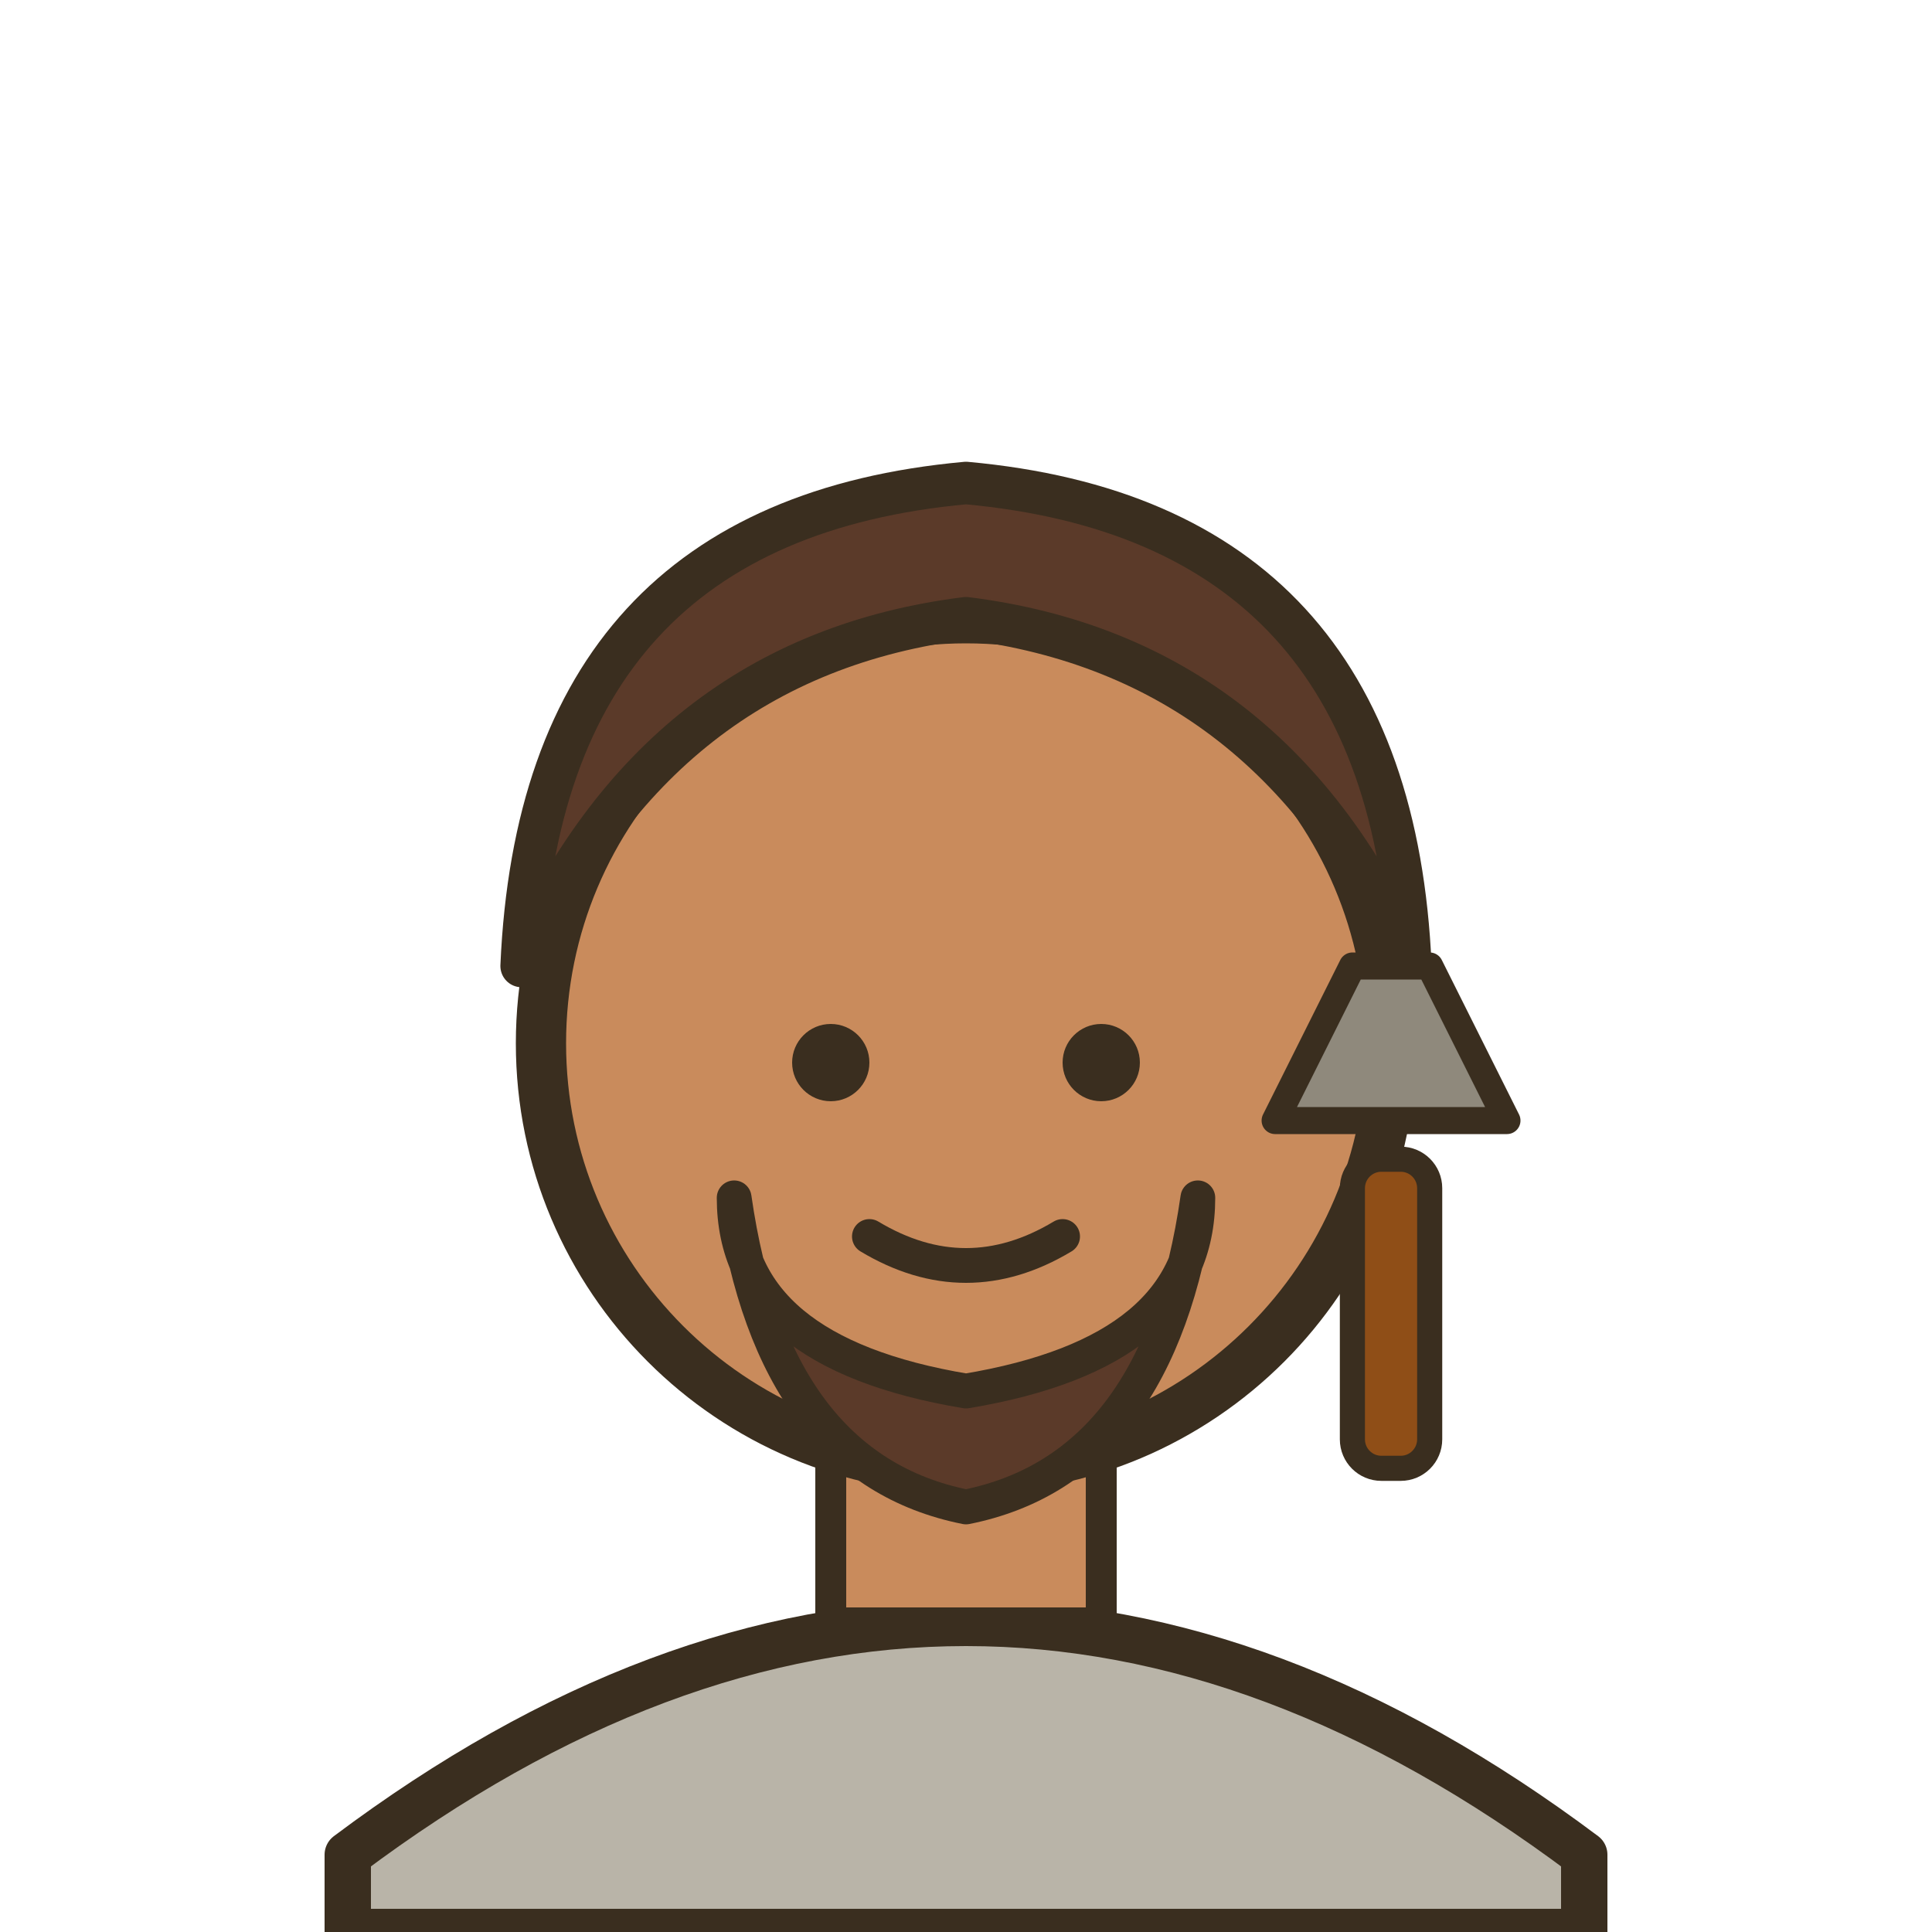
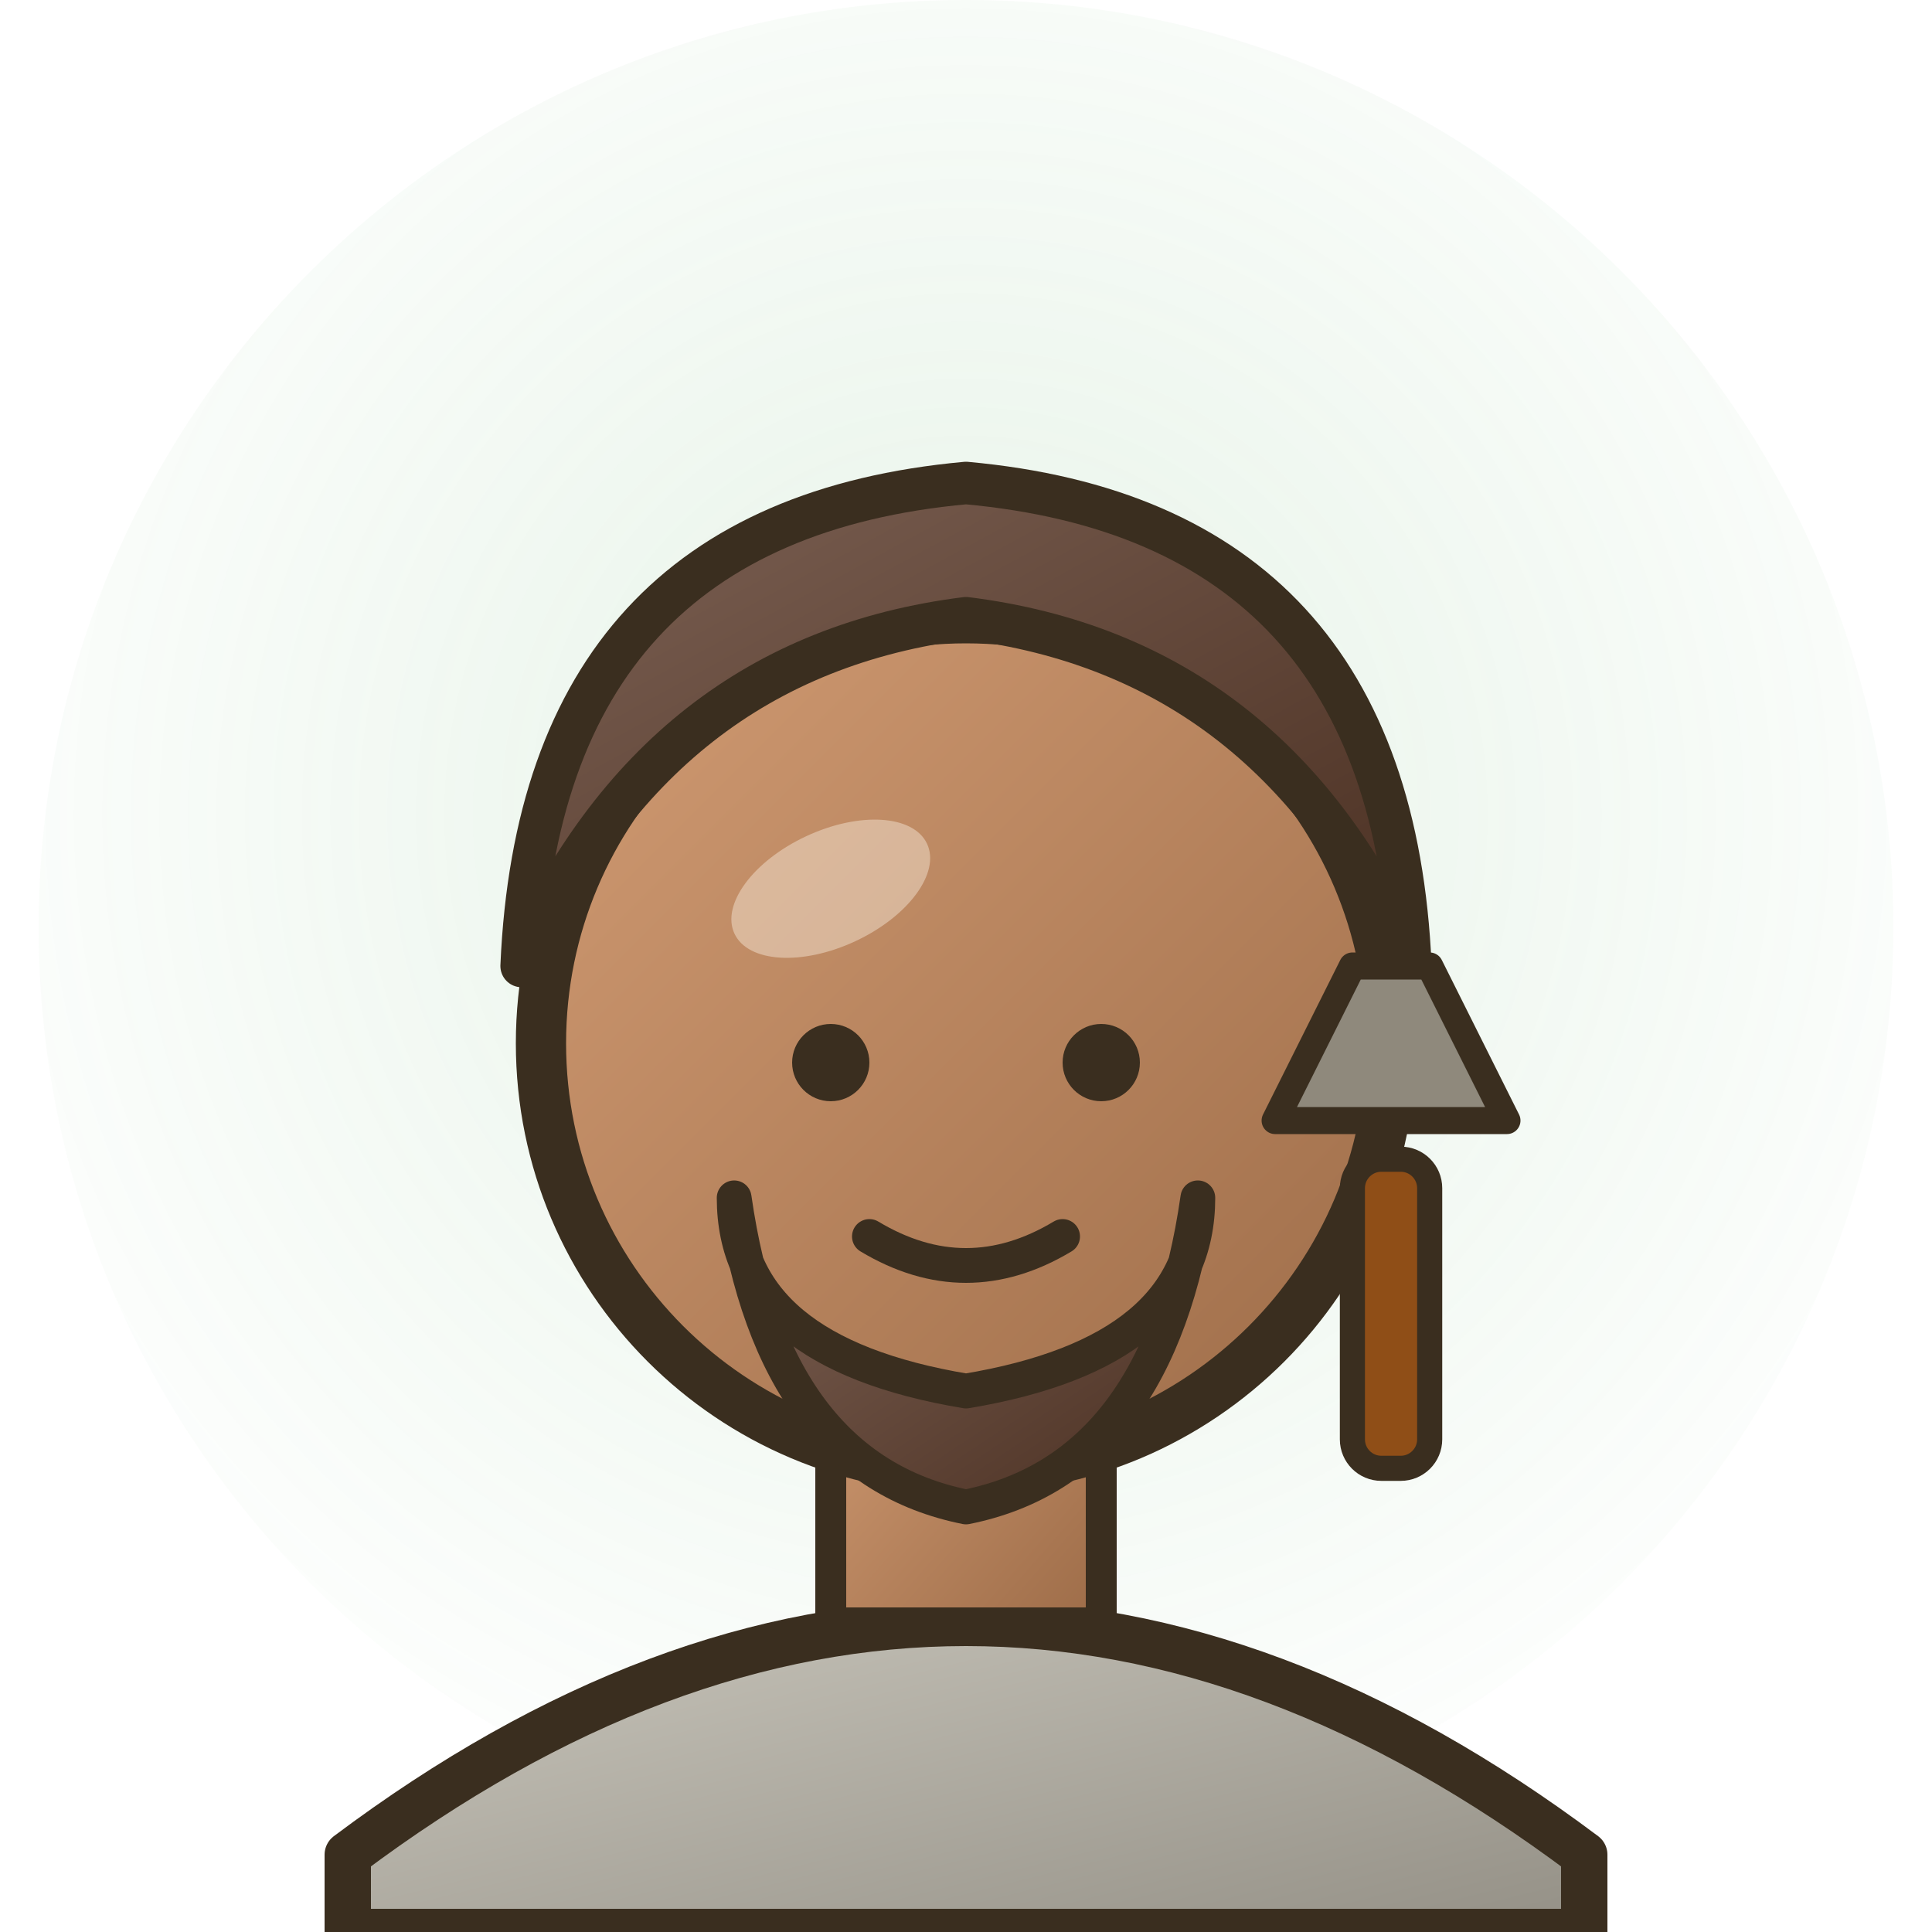
<svg xmlns="http://www.w3.org/2000/svg" viewBox="0 0 100 100" width="100" height="100" preserveAspectRatio="none">
-   <path d="M 18 96 Q 50 72 82 96 L 82 100 L 18 100 Z" fill="#B9B4A8" stroke="#3A2E1F" stroke-width="2.4" stroke-linejoin="round" />
-   <rect x="43" y="68" width="14" height="16" fill="#C98B5C" stroke="#3A2E1F" stroke-width="1.6" />
-   <circle cx="50" cy="54" r="22" fill="#C98B5C" stroke="#3A2E1F" stroke-width="2.6" />
-   <path d="M 38 62 Q 40 76 50 78 Q 60 76 62 62 Q 62 70 50 72 Q 38 70 38 62 Z" fill="#5B3A29" stroke="#3A2E1F" stroke-width="1.8" stroke-linejoin="round" />
-   <path d="M 27 50 Q 28 27 50 25 Q 72 27 73 50 Q 66 34 50 32 Q 34 34 27 50 Z" fill="#5B3A29" stroke="#3A2E1F" stroke-width="2.2" stroke-linejoin="round" />
+   <radialGradient id="aura580" cx="50%" cy="44%" r="62%">
+     <stop offset="0%" stop-color="#63B36A" stop-opacity="0.16" />
+     <stop offset="100%" stop-color="#63B36A" stop-opacity="0" />
+   </radialGradient>
+   <circle cx="50" cy="48" r="48" fill="url(#aura580)" />
+   <ellipse cx="50" cy="93" rx="24" ry="3.6" fill="#3A2E1F" opacity="0.16" />
+   <linearGradient id="dg577" x1="0" y1="0" x2="1" y2="1">
+     <stop offset="0%" stop-color="#c8c5bb" />
+     <stop offset="100%" stop-color="#949086" />
+   </linearGradient>
+   <linearGradient id="dg578" x1="0" y1="0" x2="1" y2="1">
+     <stop offset="0%" stop-color="#d19b73" />
+     <stop offset="100%" stop-color="#9d6c48" />
+   </linearGradient>
+   <linearGradient id="dg579" x1="0" y1="0" x2="1" y2="1">
+     <stop offset="0%" stop-color="#7c6154" />
+     <stop offset="100%" stop-color="#4b3022" />
+   </linearGradient>
+   <path d="M 18 96 Q 50 72 82 96 L 82 100 L 18 100 Z" fill="url(#dg577)" stroke="#3A2E1F" stroke-width="2.4" stroke-linejoin="round" />
+   <rect x="43" y="68" width="14" height="16" fill="url(#dg578)" stroke="#3A2E1F" stroke-width="1.6" />
+   <circle cx="50" cy="54" r="22" fill="url(#dg578)" stroke="#3A2E1F" stroke-width="2.6" />
+   <ellipse cx="43" cy="46" rx="5.5" ry="3" fill="#FFF8EC" opacity="0.4" transform="rotate(-25 43 46)" />
+   <path d="M 38 62 Q 40 76 50 78 Q 60 76 62 62 Q 62 70 50 72 Q 38 70 38 62 Z" fill="url(#dg579)" stroke="#3A2E1F" stroke-width="1.8" stroke-linejoin="round" />
+   <path d="M 27 50 Q 28 27 50 25 Q 72 27 73 50 Q 66 34 50 32 Q 34 34 27 50 Z" fill="url(#dg579)" stroke="#3A2E1F" stroke-width="2.2" stroke-linejoin="round" />
  <circle cx="43" cy="55" r="2" fill="#3A2E1F" />
  <circle cx="57" cy="55" r="2" fill="#3A2E1F" />
  <path d="M 45 64 Q 50 67 55 64" stroke="#3A2E1F" stroke-width="1.8" fill="none" stroke-linecap="round" />
  <rect x="70" y="60" width="4" height="16" rx="1.5" fill="#8F4E17" stroke="#3A2E1F" stroke-width="1.3" />
  <path d="M 66 58 L 78 58 L 74 50 L 70 50 Z" fill="#8F897C" stroke="#3A2E1F" stroke-width="1.4" stroke-linejoin="round" />
</svg>
